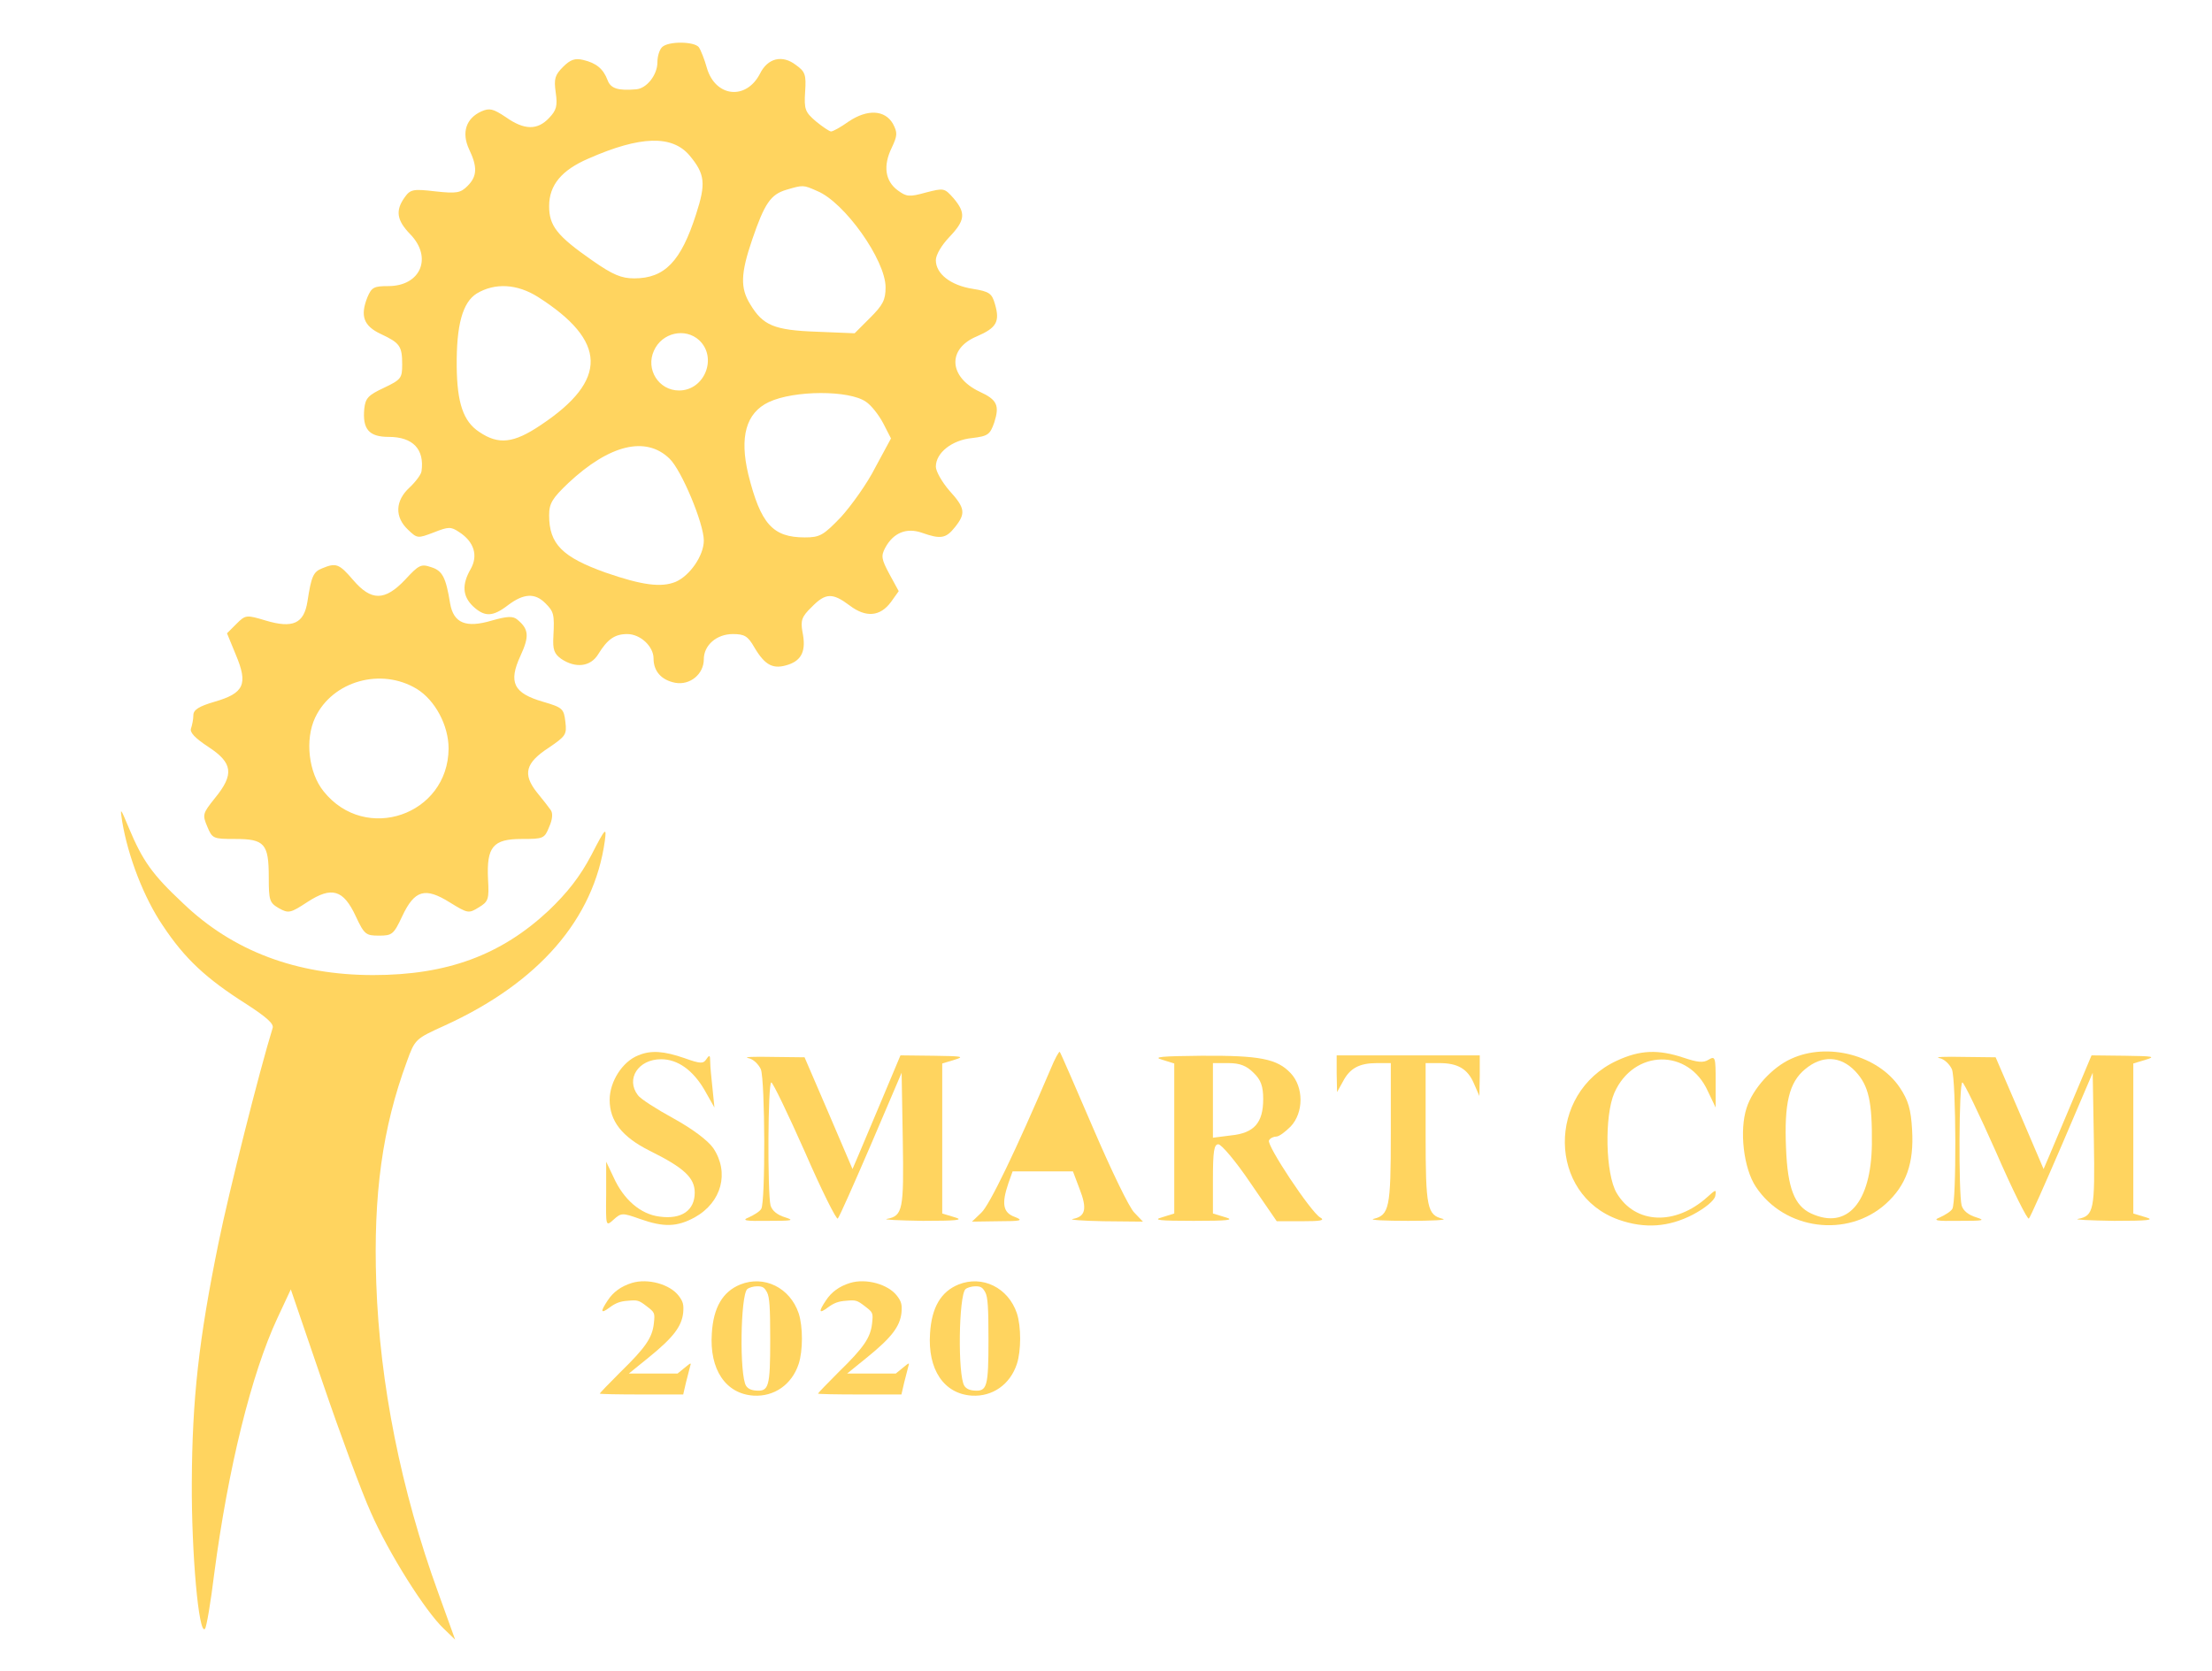
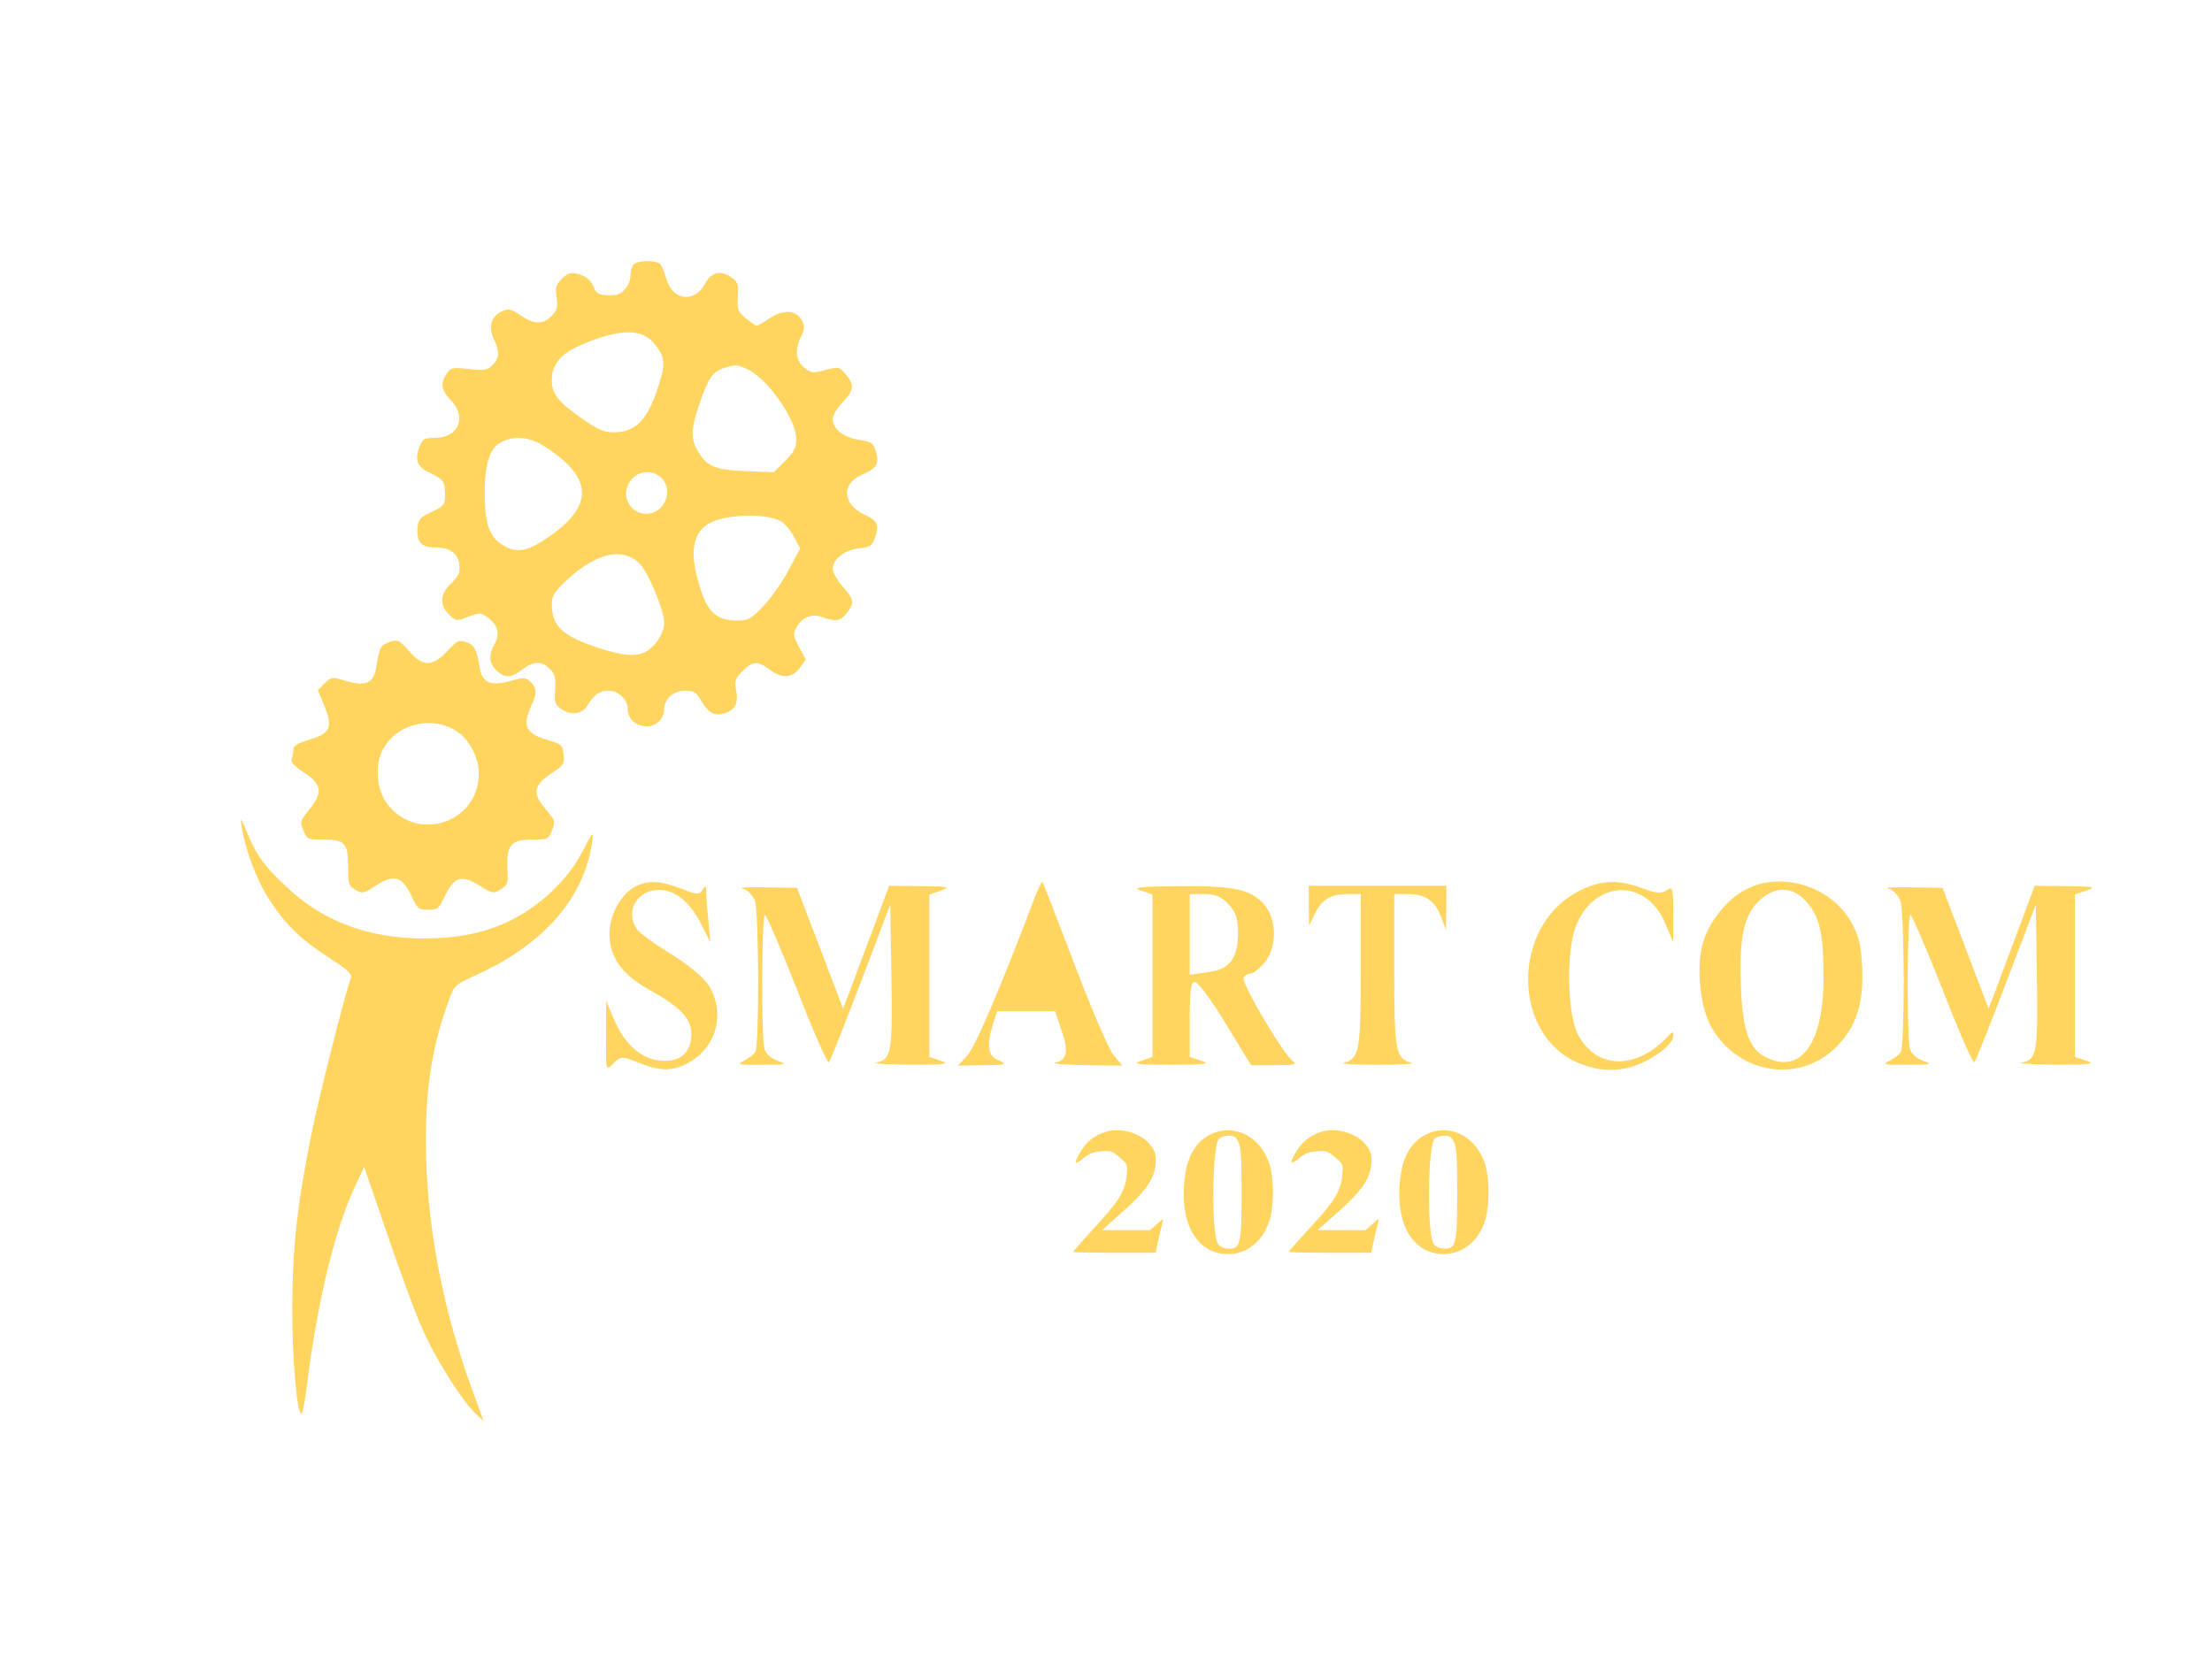
<svg xmlns="http://www.w3.org/2000/svg" version="1.1" id="Layer_1" x="0px" y="0px" viewBox="0 0 572 432" style="enable-background:new 0 0 572 432;" xml:space="preserve">
  <style type="text/css">
	.st0{fill:#FFD45F;}
</style>
  <g transform="translate(0,768) scale(0.1,-0.1)">
-     <path class="st0" d="M1712,7558c-7-7-12-24-12-39c0-33-28-68-55-70c-47-4-66,2-74,24c-11,29-29,44-63,52c-21,5-33,1-52-18   c-21-21-24-31-19-66s2-46-17-66c-30-32-64-32-112,2c-33,22-42,24-63,15c-40-18-52-55-32-98c22-46,21-70-4-95c-18-18-28-20-83-14   c-59,7-65,5-80-16c-24-34-20-59,15-95c58-60,27-134-57-134c-37,0-43-3-54-29c-19-48-10-74,35-95c49-23,55-31,55-79c0-35-3-39-47-60   c-41-19-48-27-51-54c-5-53,12-73,63-73c63,0,93-32,85-89c-1-8-15-27-31-42c-37-34-39-76-4-109c24-23,25-23,67-7c38,15,44,15,65,1   c39-25,50-61,30-96c-23-40-21-70,6-96c30-28,51-28,91,3c40,30,69,32,96,5c22-22,24-28,21-86c-2-34,2-45,20-58c37-25,76-21,96,12   c24,39,43,52,75,52c34,0,68-32,68-63c0-33,20-56,56-63c38-7,74,22,74,61c0,36,33,65,75,65c30,0,39-5,56-35c28-47,49-57,88-44   c35,12,46,37,36,85c-5,29-2,39,24,64c36,37,54,37,98,4c42-32,79-29,107,9l20,28l-24,44c-21,39-22,47-11,68c21,39,55,53,95,39   c48-17,62-15,85,14c29,36,27,50-14,95c-19,22-35,50-35,62c0,36,42,69,94,74c41,5,46,9,57,40c14,44,8,59-38,80c-80,38-84,111-7,143   c51,22,60,38,47,83c-8,28-14,33-58,40c-57,9-95,39-95,74c0,14,15,39,35,60c41,43,43,62,11,100c-24,27-25,27-72,15   c-43-12-50-11-73,6c-32,24-38,63-15,110c15,32,15,39,3,62c-21,36-66,38-114,6c-21-15-41-26-46-26c-4,0-22,12-39,26   c-28,24-31,31-28,77c3,44,0,52-24,69c-35,27-73,18-93-23c-36-69-115-60-137,15c-6,22-16,47-21,54C1795,7573,1728,7574,1712,7558z    M1783,7278c40-48,43-72,17-152c-39-122-81-166-160-166c-33,0-55,9-108,46c-92,64-112,90-112,141c0,54,32,93,102,123   C1656,7329,1738,7331,1783,7278z M2113,7186c71-29,177-179,177-249c0-33-7-46-40-79l-40-40l-98,4c-110,4-139,16-172,71   c-26,42-25,79,5,167c32,94,48,117,88,129C2077,7202,2077,7202,2113,7186z M1391,6912c179-114,182-215,8-331c-71-48-110-52-160-18   c-41,27-57,75-58,169c-1,107,15,166,52,189C1280,6949,1337,6946,1391,6912z M1808,6800c48-45,14-130-52-130c-53,0-87,55-65,103   C1712,6820,1772,6833,1808,6800z M2239,6641c14-9,34-35,45-56l20-39l-40-74c-21-42-62-99-89-129c-46-48-55-53-94-53   c-83,0-114,35-146,163c-23,97-6,159,53,187C2054,6671,2196,6671,2239,6641z M1731,6494c31-29,89-168,89-212c0-39-36-91-73-107   c-37-15-86-9-181,24c-112,40-146,74-146,148c0,31,8,44,50,84C1576,6530,1670,6553,1731,6494z" />
-     <path class="st0" d="M1633.8,4361.6c-27.6-8.5-48.2-23.4-62.3-45.1c-20-29.8-18.2-35.7,5.3-18c15.3,11.3,27,15.8,47,17.1   c24.7,2.3,28.2,1.4,48.2-14c21.2-16.3,21.8-17.1,18.8-44.7c-4.1-36.9-21.2-62.2-87-126.3c-28.8-28.9-52.9-53.7-52.9-55.1   c0-1.4,48.2-2.3,107.6-2.3h108.2l7.1,30.7c4.1,16.7,8.8,35.2,10.6,41.4c3.5,10.9,2.9,10.9-14.1-3.1l-18.2-14.9H1689h-62.9   l52.3,42.4c62.3,50.6,84.1,79,88.2,114.5c1.8,21.2,0,28.9-11.2,43.8C1732.5,4358.5,1674.9,4374.3,1633.8,4361.6z" />
-     <path class="st0" d="M1914.2,4357.6c-45.3-18.5-69.4-59.1-73.5-126.3c-6.5-93.4,35.9-156.6,108.2-161.1   c52.9-3.1,98.8,28.4,116.4,82.1c11.2,34.3,11.2,96.5,0,130.8C2042.9,4349.5,1975.9,4382.4,1914.2,4357.6z M1983.5,4337.3   c6.5-12.1,8.2-39.3,8.2-121.8c0-122.7-3.5-134.8-37-132.2c-12.3,0.9-20.6,5-25.3,12.1c-17.6,27-14.7,233.7,2.9,250.3   c4.7,4,15.9,7.3,25.3,7.3C1971.8,4353.1,1976.5,4350.4,1983.5,4337.3z" />
-     <path class="st0" d="M2198.1,4361.6c-27.6-8.5-48.2-23.4-62.3-45.1c-20-29.8-18.2-35.7,5.3-18c15.3,11.3,27,15.8,47,17.1   c24.7,2.3,28.2,1.4,48.2-14c21.2-16.3,21.8-17.1,18.8-44.7c-4.1-36.9-21.2-62.2-87-126.3c-28.8-28.9-52.9-53.7-52.9-55.1   c0-1.4,48.2-2.3,107.6-2.3H2331l7.1,30.7c4.1,16.7,8.8,35.2,10.6,41.4c3.5,10.9,2.9,10.9-14.1-3.1l-18.2-14.9h-62.9h-62.9   l52.3,42.4c62.3,50.6,84.1,79,88.2,114.5c1.8,21.2,0,28.9-11.2,43.8C2296.9,4358.5,2239.3,4374.3,2198.1,4361.6z" />
-     <path class="st0" d="M2478.5,4357.6c-45.3-18.5-69.4-59.1-73.5-126.3c-6.5-93.4,35.9-156.6,108.2-161.1   c52.9-3.1,98.8,28.4,116.4,82.1c11.2,34.3,11.2,96.5,0,130.8C2607.3,4349.5,2540.3,4382.4,2478.5,4357.6z M2547.9,4337.3   c6.5-12.1,8.2-39.3,8.2-121.8c0-122.7-3.5-134.8-37-132.2c-12.3,0.9-20.6,5-25.3,12.1c-17.6,27-14.7,233.7,2.9,250.3   c4.7,4,15.9,7.3,25.3,7.3C2536.1,4353.1,2540.8,4350.4,2547.9,4337.3z" />
-     <path class="st0" d="M833,6210c-23-9-28-21-38-86c-9-57-38-70-108-49c-50,15-52,15-76-9l-24-24l23-56c32-76,21-99-55-121   c-41-12-55-21-55-35c0-10-3-25-6-34c-4-10,10-25,45-48c63-41,67-71,17-132c-32-40-33-43-20-74s15-32,72-32c76,0,87-12,87-99   c0-60,2-66,26-80c25-14,30-13,74,16c63,41,93,32,125-37c22-47,26-50,60-50s38,3,60,50c32,68,59,76,123,36c47-29,49-29,75-13   c25,15,27,21,24,73c-4,84,13,104,87,104c56,0,59,1,71,31c9,20,10,36,4,44c-5,7-21,28-36,46c-37,47-29,76,31,115c44,30,47,34,43,67   c-4,34-7,37-58,52c-76,22-90,50-58,119c23,50,22,69-9,94c-11,9-26,8-65-3c-67-20-99-7-108,44c-11,68-20,85-49,94c-26,9-32,6-67-32   c-53-56-88-56-135-1C877,6222,869,6225,833,6210z M1078,5898c47-29,82-94,82-154c-1-172-215-246-323-111c-39,48-49,134-22,191   C860,5919,986,5954,1078,5898z" />
-     <path class="st0" d="M316,5555c15-90,56-197,105-269c57-86,112-137,216-203c51-33,72-51,68-62c-34-110-113-423-140-556   c-51-250-68-403-69-620c-1-182,18-396,34-378c4,4,15,69,24,143c36,273,96,516,163,660l35,75l82-240c45-132,101-284,125-337   c46-105,141-256,189-301l29-28l-44,122c-96,264-151,540-160,800c-8,230,16,402,79,573c21,58,22,59,97,93c244,111,387,276,415,478   c5,37,2,35-35-37c-29-55-61-96-110-143c-123-115-262-167-454-167c-198,0-363,62-492,186c-79,74-104,109-140,195   C311,5592,310,5593,316,5555z" />
+     <path class="st0" d="M1639.1,6996.2c-5.1-5.1-8.7-17.4-8.7-28.3c0-24-20.3-49.4-40-50.9c-34.1-2.9-47.9,1.5-53.8,17.4   c-8,21.1-21.1,32-45.8,37.8c-15.3,3.6-24,0.7-37.8-13.1c-15.3-15.3-17.4-22.5-13.8-47.9c3.6-25.4,1.5-33.4-12.3-47.9   c-21.8-23.2-46.5-23.2-81.4,1.5c-24,16-30.5,17.4-45.8,10.9c-29.1-13.1-37.8-40-23.2-71.2c16-33.4,15.3-50.9-2.9-69   c-13.1-13.1-20.3-14.5-60.3-10.2c-42.9,5.1-47.2,3.6-58.1-11.6c-17.4-24.7-14.5-42.9,10.9-69c42.1-43.6,19.6-97.3-41.4-97.3   c-26.9,0-31.2-2.2-39.2-21.1c-13.8-34.9-7.3-53.8,25.4-69c35.6-16.7,40-22.5,40-57.4c0-25.4-2.2-28.3-34.1-43.6   c-29.8-13.8-34.9-19.6-37-39.2c-3.6-38.5,8.7-53,45.8-53c45.8,0,67.6-23.2,61.7-64.7c-0.7-5.8-10.9-19.6-22.5-30.5   c-26.9-24.7-28.3-55.2-2.9-79.2c17.4-16.7,18.2-16.7,48.7-5.1c27.6,10.9,32,10.9,47.2,0.7c28.3-18.2,36.3-44.3,21.8-69.7   c-16.7-29.1-15.3-50.9,4.4-69.7c21.8-20.3,37-20.3,66.1,2.2c29.1,21.8,50.1,23.2,69.7,3.6c16-16,17.4-20.3,15.3-62.5   c-1.5-24.7,1.5-32.7,14.5-42.1c26.9-18.2,55.2-15.3,69.7,8.7c17.4,28.3,31.2,37.8,54.5,37.8c24.7,0,49.4-23.2,49.4-45.8   c0-24,14.5-40.7,40.7-45.8c27.6-5.1,53.8,16,53.8,44.3c0,26.2,24,47.2,54.5,47.2c21.8,0,28.3-3.6,40.7-25.4   c20.3-34.1,35.6-41.4,63.9-32c25.4,8.7,33.4,26.9,26.2,61.7c-3.6,21.1-1.5,28.3,17.4,46.5c26.2,26.9,39.2,26.9,71.2,2.9   c30.5-23.2,57.4-21.1,77.7,6.5l14.5,20.3l-17.4,32c-15.3,28.3-16,34.1-8,49.4c15.3,28.3,40,38.5,69,28.3   c34.9-12.3,45-10.9,61.7,10.2c21.1,26.2,19.6,36.3-10.2,69c-13.8,16-25.4,36.3-25.4,45c0,26.2,30.5,50.1,68.3,53.8   c29.8,3.6,33.4,6.5,41.4,29.1c10.2,32,5.8,42.9-27.6,58.1c-58.1,27.6-61,80.6-5.1,103.9c37,16,43.6,27.6,34.1,60.3   c-5.8,20.3-10.2,24-42.1,29.1c-41.4,6.5-69,28.3-69,53.8c0,10.2,10.9,28.3,25.4,43.6c29.8,31.2,31.2,45,8,72.6   c-17.4,19.6-18.2,19.6-52.3,10.9c-31.2-8.7-36.3-8-53,4.4c-23.2,17.4-27.6,45.8-10.9,79.9c10.9,23.2,10.9,28.3,2.2,45   c-15.3,26.2-47.9,27.6-82.8,4.4c-15.3-10.9-29.8-18.9-33.4-18.9c-2.9,0-16,8.7-28.3,18.9c-20.3,17.4-22.5,22.5-20.3,55.9   c2.2,32,0,37.8-17.4,50.1c-25.4,19.6-53,13.1-67.6-16.7c-26.2-50.1-83.5-43.6-99.5,10.9c-4.4,16-11.6,34.1-15.3,39.2   C1699.4,7007.1,1650.7,7007.8,1639.1,6996.2z M1690.7,6792.8c29.1-34.9,31.2-52.3,12.3-110.4c-28.3-88.6-58.8-120.6-116.2-120.6   c-24,0-40,6.5-78.5,33.4c-66.8,46.5-81.4,65.4-81.4,102.4c0,39.2,23.2,67.6,74.1,89.4C1598.4,6829.8,1658,6831.3,1690.7,6792.8z    M1930.4,6725.9c51.6-21.1,128.6-130,128.6-180.9c0-24-5.1-33.4-29.1-57.4l-29.1-29.1l-71.2,2.9c-79.9,2.9-101,11.6-124.9,51.6   c-18.9,30.5-18.2,57.4,3.6,121.3c23.2,68.3,34.9,85,63.9,93.7C1904.3,6737.6,1904.3,6737.6,1930.4,6725.9z M1405.9,6526.9   c130-82.8,132.2-156.2,5.8-240.5c-51.6-34.9-79.9-37.8-116.2-13.1c-29.8,19.6-41.4,54.5-42.1,122.8   c-0.7,77.7,10.9,120.6,37.8,137.3C1325.3,6553.8,1366.7,6551.6,1405.9,6526.9z M1708.9,6445.5c34.9-32.7,10.2-94.4-37.8-94.4   c-38.5,0-63.2,40-47.2,74.8C1639.1,6460.1,1682.7,6469.5,1708.9,6445.5z M2021.9,6330c10.2-6.5,24.7-25.4,32.7-40.7l14.5-28.3   l-29.1-53.8c-15.3-30.5-45-71.9-64.7-93.7c-33.4-34.9-40-38.5-68.3-38.5c-60.3,0-82.8,25.4-106.1,118.4   c-16.7,70.5-4.4,115.5,38.5,135.8C1887.6,6351.8,1990.7,6351.8,2021.9,6330z M1652.9,6223.3c22.5-21.1,64.7-122,64.7-154   c0-28.3-26.2-66.1-53-77.7c-26.9-10.9-62.5-6.5-131.5,17.4c-81.4,29.1-106.1,53.8-106.1,107.5c0,22.5,5.8,32,36.3,61   C1540.3,6249.4,1608.6,6266.1,1652.9,6223.3z" />
+     <path class="st0" d="M2857.1,4751.9c-27.3-9.2-47.6-25.3-61.6-48.8c-19.7-32.3-18-38.6,5.2-19.5c15.1,12.2,26.6,17.1,46.5,18.5   c24.4,2.5,27.9,1.5,47.6-15.2c21-17.6,21.5-18.5,18.6-48.4c-4-39.9-21-67.3-86-136.7c-28.5-31.3-52.2-58.1-52.2-59.6   c0-1.5,47.6-2.5,106.3-2.5h106.9l7,33.2c4,18.1,8.7,38.1,10.5,44.8c3.5,11.8,2.9,11.8-13.9-3.4l-18-16.1h-62.3h-62.1l51.6,45.9   c61.6,54.8,83.1,85.5,87.1,123.9c1.7,22.9,0,31.3-11.1,47.4C2954.6,4748.5,2897.7,4765.6,2857.1,4751.9z" />
+     <path class="st0" d="M3134.1,4747.6c-44.7-20-68.6-64-72.6-136.7c-6.4-101.1,35.5-169.5,106.9-174.4c52.2-3.4,97.6,30.7,115,88.9   c11.1,37.1,11.1,104.4,0,141.6C3261.2,4738.8,3195.1,4774.4,3134.1,4747.6z M3202.6,4725.6c6.4-13.1,8.1-42.5,8.1-131.8   c0-132.8-3.5-145.9-36.5-143.1c-12.1,1-20.4,5.4-25,13.1c-17.4,29.2-14.5,252.9,2.9,270.9c4.6,4.3,15.7,7.9,25,7.9   C3191,4742.7,3195.6,4739.8,3202.6,4725.6z" />
+     <path class="st0" d="M3414.6,4751.9c-27.3-9.2-47.6-25.3-61.6-48.8c-19.7-32.3-18-38.6,5.2-19.5c15.1,12.2,26.6,17.1,46.5,18.5   c24.4,2.5,27.9,1.5,47.6-15.2c21-17.6,21.5-18.5,18.6-48.4c-4-39.9-21-67.3-86-136.7c-28.5-31.3-52.2-58.1-52.2-59.6   c0-1.5,47.6-2.5,106.3-2.5h106.9l7,33.2c4,18.1,8.7,38.1,10.5,44.8c3.5,11.8,2.9,11.8-13.9-3.4l-18-16.1h-62.1h-62.1l51.6,45.9   c61.6,54.8,83.1,85.5,87.1,123.9c1.7,22.9,0,31.3-11.1,47.4C3512.2,4748.5,3455.3,4765.6,3414.6,4751.9z" />
+     <path class="st0" d="M3691.6,4747.6c-44.7-20-68.6-64-72.6-136.7c-6.4-101.1,35.5-169.5,106.9-174.4c52.2-3.4,97.6,30.7,115,88.9   c11.1,37.1,11.1,104.4,0,141.6C3818.9,4738.8,3752.7,4774.4,3691.6,4747.6z M3760.2,4725.6c6.4-13.1,8.1-42.5,8.1-131.8   c0-132.8-3.5-145.9-36.5-143.1c-12.1,1-20.4,5.4-25,13.1c-17.4,29.2-14.5,252.9,2.9,270.9c4.6,4.3,15.7,7.9,25,7.9   C3748.5,4742.7,3753.2,4739.8,3760.2,4725.6z" />
+     <path class="st0" d="M1000.6,6016.9c-16.7-6.5-20.3-15.3-27.6-62.5c-6.5-41.4-27.6-50.9-78.5-35.6c-36.3,10.9-37.8,10.9-55.2-6.5   l-17.4-17.4l16.7-40.7c23.2-55.2,15.3-71.9-40-87.9c-29.8-8.7-40-15.3-40-25.4c0-7.3-2.2-18.2-4.4-24.7   c-2.9-7.3,7.3-18.2,32.7-34.9c45.8-29.8,48.7-51.6,12.3-95.9c-23.2-29.1-24-31.2-14.5-53.8c9.4-22.5,10.9-23.2,52.3-23.2   c55.2,0,63.2-8.7,63.2-71.9c0-43.6,1.5-47.9,18.9-58.1c18.2-10.2,21.8-9.4,53.8,11.6c45.8,29.8,67.6,23.2,90.8-26.9   c16-34.1,18.9-36.3,43.6-36.3s27.6,2.2,43.6,36.3c23.2,49.4,42.9,55.2,89.4,26.2c34.1-21.1,35.6-21.1,54.5-9.4   c18.2,10.9,19.6,15.3,17.4,53c-2.9,61,9.4,75.5,63.2,75.5c40.7,0,42.9,0.7,51.6,22.5c6.5,14.5,7.3,26.2,2.9,32   c-3.6,5.1-15.3,20.3-26.2,33.4c-26.9,34.1-21.1,55.2,22.5,83.5c32,21.8,34.1,24.7,31.2,48.7c-2.9,24.7-5.1,26.9-42.1,37.8   c-55.2,16-65.4,36.3-42.1,86.4c16.7,36.3,16,50.1-6.5,68.3c-8,6.5-18.9,5.8-47.2-2.2c-48.7-14.5-71.9-5.1-78.5,32   c-8,49.4-14.5,61.7-35.6,68.3c-18.9,6.5-23.2,4.4-48.7-23.2c-38.5-40.7-63.9-40.7-98.1-0.7   C1032.5,6025.7,1026.7,6027.8,1000.6,6016.9z M1178.6,5790.3c34.1-21.1,59.6-68.3,59.6-111.9c-0.7-124.9-156.2-178.7-234.6-80.6   c-28.3,34.9-35.6,97.3-16,138.7C1020.2,5805.6,1111.7,5831,1178.6,5790.3z" />
+     <path class="st0" d="M625,5541.1c10.9-65.4,40.7-143.1,76.3-195.4c41.4-62.5,81.4-99.5,156.9-147.5c37-24,52.3-37,49.4-45   c-24.7-79.9-82.1-307.3-101.7-403.9c-37-181.6-49.4-292.8-50.1-450.4c-0.7-132.2,13.1-287.7,24.7-274.6   c2.9,2.9,10.9,50.1,17.4,103.9c26.2,198.3,69.7,374.8,118.4,479.4l25.4,54.5l59.6-174.3c32.7-95.9,73.4-206.3,90.8-244.8   c33.4-76.3,102.4-186,137.3-218.7l21.1-20.3l-32,88.6c-69.7,191.8-109.7,392.3-116.2,581.1c-5.8,167.1,11.6,292,57.4,416.2   c15.3,42.1,16,42.9,70.5,67.6c177.2,80.6,281.1,200.5,301.5,347.2c3.6,26.9,1.5,25.4-25.4-26.9c-21.1-40-44.3-69.7-79.9-103.9   c-89.4-83.5-190.3-121.3-329.8-121.3c-143.8,0-263.7,45-357.4,135.1c-57.4,53.8-75.5,79.2-101.7,141.7   C621.4,5568,620.7,5568.7,625,5541.1z" />
    <path class="st0" d="M4280,3710h175h175" />
-     <path class="st0" d="M1650.5,4950.3c-41-16-74-68-74-115c0-55,32-96,104-132c89-44,116-70,116-108c0-46-34-70-91-62   c-49,6-93,44-119,102l-19,40v-84c-1-84-1-84,19-66s23,18,68,2c62-22,96-21,142,4c70,39,90,116,48,179c-14,20-54,50-103,77   c-44,24-86,51-92,60c-32,42,1,93,60,93c43,0,82-28,112-79l26-46l-5,49c-3,27-6,58-6,70c0,17-2,18-10,6s-15-12-57,3   C1717.5,4961.3,1683.5,4964.3,1650.5,4950.3z" />
-     <path class="st0" d="M2716.5,4914.3c-90-211-158-352-179-371l-24-23l69,1c58,0,65,2,42,11c-31,11-35,34-17,87l11,31h78h78l17-45   c20-51,16-72-17-78c-13-2,23-5,79-6l102-1l-22,23c-13,12-60,110-106,217s-85,197-87,199S2727.5,4941.3,2716.5,4914.3z" />
-     <path class="st0" d="M4180.5,4936.3c-181-84-178-346,5-411c68-24,130-19,192,13c32,17,55,36,58,48c3,18,2,18-20-2   c-83-75-187-71-235,10c-29,49-32,199-6,259c50,113,192,116,242,4l20-42v68c0,62-1,66-18,56c-14-9-29-7-65,5   C4287.5,4966.3,4240.5,4964.3,4180.5,4936.3z" />
-     <path class="st0" d="M4631.5,4941.3c-49-22-99-77-115-127c-19-58-8-156,24-204c74-112,237-133,336-44c53,48,73,105,68,191   c-3,54-10,77-32,110C4856.5,4950.3,4726.5,4985.3,4631.5,4941.3z M4797.5,4909.3c35-37,44-79,43-189c-2-151-64-222-157-179   c-43,20-61,65-65,169c-5,116,8,170,49,204C4711.5,4951.3,4759.5,4949.3,4797.5,4909.3z" />
-     <path class="st0" d="M1934.5,4943.3c13-2,27-16,33-29c11-30,12-344,1-361c-4-7-19-16-32-22c-20-8-9-10,50-9c62,0,69,1,44,9   c-20,6-34,17-38,31c-8,33-7,318,2,318c4,0,43-81,87-180c43-99,82-177,85-172c4,4,42,90,86,192l79,185l3-174c3-181,0-196-41-204   c-12-2,30-4,93-5c87,0,107,2,83,9l-33,10v194v194l33,10c26,8,17,9-54,10l-87,1l-47-112c-26-62-54-128-62-147l-15-35l-62,145   l-62,144l-84,1C1949.5,4947.3,1921.5,4946.3,1934.5,4943.3z" />
-     <path class="st0" d="M3004.5,4939.3l32-10v-194v-194l-32-10c-25-7-6-9,82-9s107,2,83,9l-33,10v89c0,72,3,90,14,90c8,0,46-45,83-100   l68-99h65c49,0,61,2,47,10c-24,14-139,187-132,199c3,6,12,10,19,10s23,12,37,26c34,36,34,102,0,138c-35,37-79,46-231,45   C3004.5,4948.3,2979.5,4946.3,3004.5,4939.3z M3241.5,4905.3c19-18,25-35,25-68c0-61-23-88-83-94l-47-6v97v96h40   C3206.5,4930.3,3223.5,4923.3,3241.5,4905.3z" />
-     <path class="st0" d="M3456.5,4903.3l1-48l15,27c18,35,43,48,88,48h36v-183c0-192-4-210-45-220c-11-3,30-5,90-5c61,0,101,2,90,5   c-41,10-45,28-45,220v183h36c47,0,73-15,89-53l14-32l1,53v52h-185h-185V4903.3z" />
-     <path class="st0" d="M5014.5,4943.3c13-2,27-16,33-29c11-30,12-344,1-361c-4-7-19-16-32-22c-20-8-9-10,50-9c62,0,69,1,44,9   c-20,6-34,17-38,31c-8,33-7,318,2,318c4,0,43-81,87-180c43-99,82-177,85-172c4,4,42,90,86,192l79,185l3-174c3-181,0-196-41-204   c-12-2,30-4,93-5c87,0,107,2,83,9l-33,10v194v194l33,10c26,8,17,9-54,10l-87,1l-47-112c-26-62-54-128-62-147l-15-35l-62,145   l-62,144l-84,1C5029.5,4947.3,5001.5,4946.3,5014.5,4943.3z" />
+     <path class="st0" d="M1647.3,5389.1c-39.4-17.3-71.2-73.6-71.2-124.5c0-59.5,30.8-103.9,100-142.9   c85.6-47.6,111.6-75.8,111.6-116.9c0-49.8-32.7-75.8-87.5-67.1c-47.1,6.5-89.4,47.6-114.4,110.4l-18.3,43.3v-90.9   c-1-90.9-1-90.9,18.3-71.4c19.2,19.5,22.1,19.5,65.4,2.2c59.6-23.8,92.3-22.7,136.6,4.3c67.3,42.2,86.6,125.5,46.2,193.7   c-13.5,21.6-51.9,54.1-99.1,83.3c-42.3,26-82.7,55.2-88.5,64.9c-30.8,45.5,1,100.7,57.7,100.7c41.4,0,78.9-30.3,107.7-85.5l25-49.8   l-4.8,53c-2.9,29.2-5.8,62.8-5.8,75.8c0,18.4-1.9,19.5-9.6,6.5c-7.7-13-14.4-13-54.8,3.2C1711.7,5401,1679.1,5404.2,1647.3,5389.1z   " />
+     <path class="st0" d="M2672.5,5350.1c-86.6-228.4-152-381-172.2-401.5l-23.1-24.9l66.4,1.1c55.8,0,62.5,2.2,40.4,11.9   c-29.8,11.9-33.7,36.8-16.3,94.2l10.6,33.6h75h75l16.3-48.7c19.2-55.2,15.4-77.9-16.3-84.4c-12.5-2.2,22.1-5.4,76-6.5l98.1-1.1   l-21.2,24.9c-12.5,13-57.7,119.1-101.9,234.9c-44.2,115.8-81.7,213.2-83.7,215.4C2693.7,5401,2683.1,5379.3,2672.5,5350.1z" />
+     <path class="st0" d="M4080.5,5373.9c-174.1-90.9-171.2-374.5,4.8-444.8c65.4-26,125-20.6,184.7,14.1c30.8,18.4,52.9,39,55.8,52   c2.9,19.5,1.9,19.5-19.2-2.2c-79.8-81.2-179.8-76.8-226,10.8c-27.9,53-30.8,215.4-5.8,280.3c48.1,122.3,184.7,125.5,232.7,4.3   l19.2-45.5v73.6c0,67.1-1,71.4-17.3,60.6c-13.5-9.7-27.9-7.6-62.5,5.4C4183.4,5406.4,4138.2,5404.2,4080.5,5373.9z" />
+     <path class="st0" d="M4514.3,5379.3c-47.1-23.8-95.2-83.3-110.6-137.5c-18.3-62.8-7.7-168.8,23.1-220.8   c71.2-121.2,227.9-143.9,323.1-47.6c51,52,70.2,113.6,65.4,206.7c-2.9,58.4-9.6,83.3-30.8,119.1   C4730.7,5389.1,4605.7,5426.9,4514.3,5379.3z M4673.9,5344.7c33.7-40,42.3-85.5,41.4-204.6c-1.9-163.4-61.6-240.3-151-193.7   c-41.4,21.6-58.7,70.3-62.5,182.9c-4.8,125.5,7.7,184,47.1,220.8C4591.2,5390.1,4637.4,5388,4673.9,5344.7z" />
+     <path class="st0" d="M1920.4,5381.5c12.5-2.2,26-17.3,31.7-31.4c10.6-32.5,11.5-372.3,1-390.7c-3.8-7.6-18.3-17.3-30.8-23.8   c-19.2-8.7-8.7-10.8,48.1-9.7c59.6,0,66.4,1.1,42.3,9.7c-19.2,6.5-32.7,18.4-36.5,33.6c-7.7,35.7-6.7,344.2,1.9,344.2   c3.8,0,41.4-87.7,83.7-194.8c41.4-107.1,78.9-191.6,81.7-186.2c3.8,4.3,40.4,97.4,82.7,207.8l76,200.2l2.9-188.3   c2.9-195.9,0-212.1-39.4-220.8c-11.5-2.2,28.9-4.3,89.4-5.4c83.7,0,102.9,2.2,79.8,9.7l-31.7,10.8v210v210l31.7,10.8   c25,8.7,16.3,9.7-51.9,10.8l-83.7,1.1l-45.2-121.2c-25-67.1-51.9-138.5-59.6-159.1l-14.4-37.9l-59.6,156.9l-59.6,155.9l-80.8,1.1   C1934.9,5385.8,1907.9,5384.7,1920.4,5381.5z" />
+     <path class="st0" d="M2949.5,5377.2l30.8-10.8v-210v-210l-30.8-10.8c-24-7.6-5.8-9.7,78.9-9.7s102.9,2.2,79.8,9.7l-31.7,10.8v96.3   c0,77.9,2.9,97.4,13.5,97.4c7.7,0,44.2-48.7,79.8-108.2l65.4-107.1h62.5c47.1,0,58.7,2.2,45.2,10.8   c-23.1,15.2-133.7,202.4-127,215.4c2.9,6.5,11.5,10.8,18.3,10.8c6.7,0,22.1,13,35.6,28.1c32.7,39,32.7,110.4,0,149.4   c-33.7,40-76,49.8-222.2,48.7C2949.5,5386.9,2925.5,5384.7,2949.5,5377.2z M3177.5,5340.4c18.3-19.5,24-37.9,24-73.6   c0-66-22.1-95.2-79.8-101.7l-45.2-6.5v105v103.9h38.5C3143.8,5367.4,3160.1,5359.8,3177.5,5340.4z" />
+     <path class="st0" d="M3384.2,5338.2l1-52l14.4,29.2c17.3,37.9,41.4,52,84.6,52h34.6v-198.1c0-207.8-3.8-227.3-43.3-238.1   c-10.6-3.2,28.9-5.4,86.6-5.4c58.7,0,97.1,2.2,86.6,5.4c-39.4,10.8-43.3,30.3-43.3,238.1v198.1h34.6c45.2,0,70.2-16.2,85.6-57.4   l13.5-34.6l1,57.4v56.3h-177.9h-177.9V5338.2z" />
+     <path class="st0" d="M4882.6,5381.5c12.5-2.2,26-17.3,31.7-31.4c10.6-32.5,11.5-372.3,1-390.7c-3.8-7.6-18.3-17.3-30.8-23.8   c-19.2-8.7-8.7-10.8,48.1-9.7c59.6,0,66.4,1.1,42.3,9.7c-19.2,6.5-32.7,18.4-36.5,33.6c-7.7,35.7-6.7,344.2,1.9,344.2   c3.8,0,41.4-87.7,83.7-194.8c41.4-107.1,78.9-191.6,81.7-186.2c3.8,4.3,40.4,97.4,82.7,207.8l76,200.2l2.9-188.3   c2.9-195.9,0-212.1-39.4-220.8c-11.5-2.2,28.9-4.3,89.4-5.4c83.7,0,102.9,2.2,79.8,9.7l-31.7,10.8v210v210l31.7,10.8   c25,8.7,16.3,9.7-51.9,10.8l-83.7,1.1l-45.2-121.2c-25-67.1-51.9-138.5-59.6-159.1l-14.4-37.9l-59.6,156.9l-59.6,155.9l-80.8,1.1   C4897.1,5385.8,4870.1,5384.7,4882.6,5381.5z" />
  </g>
</svg>
